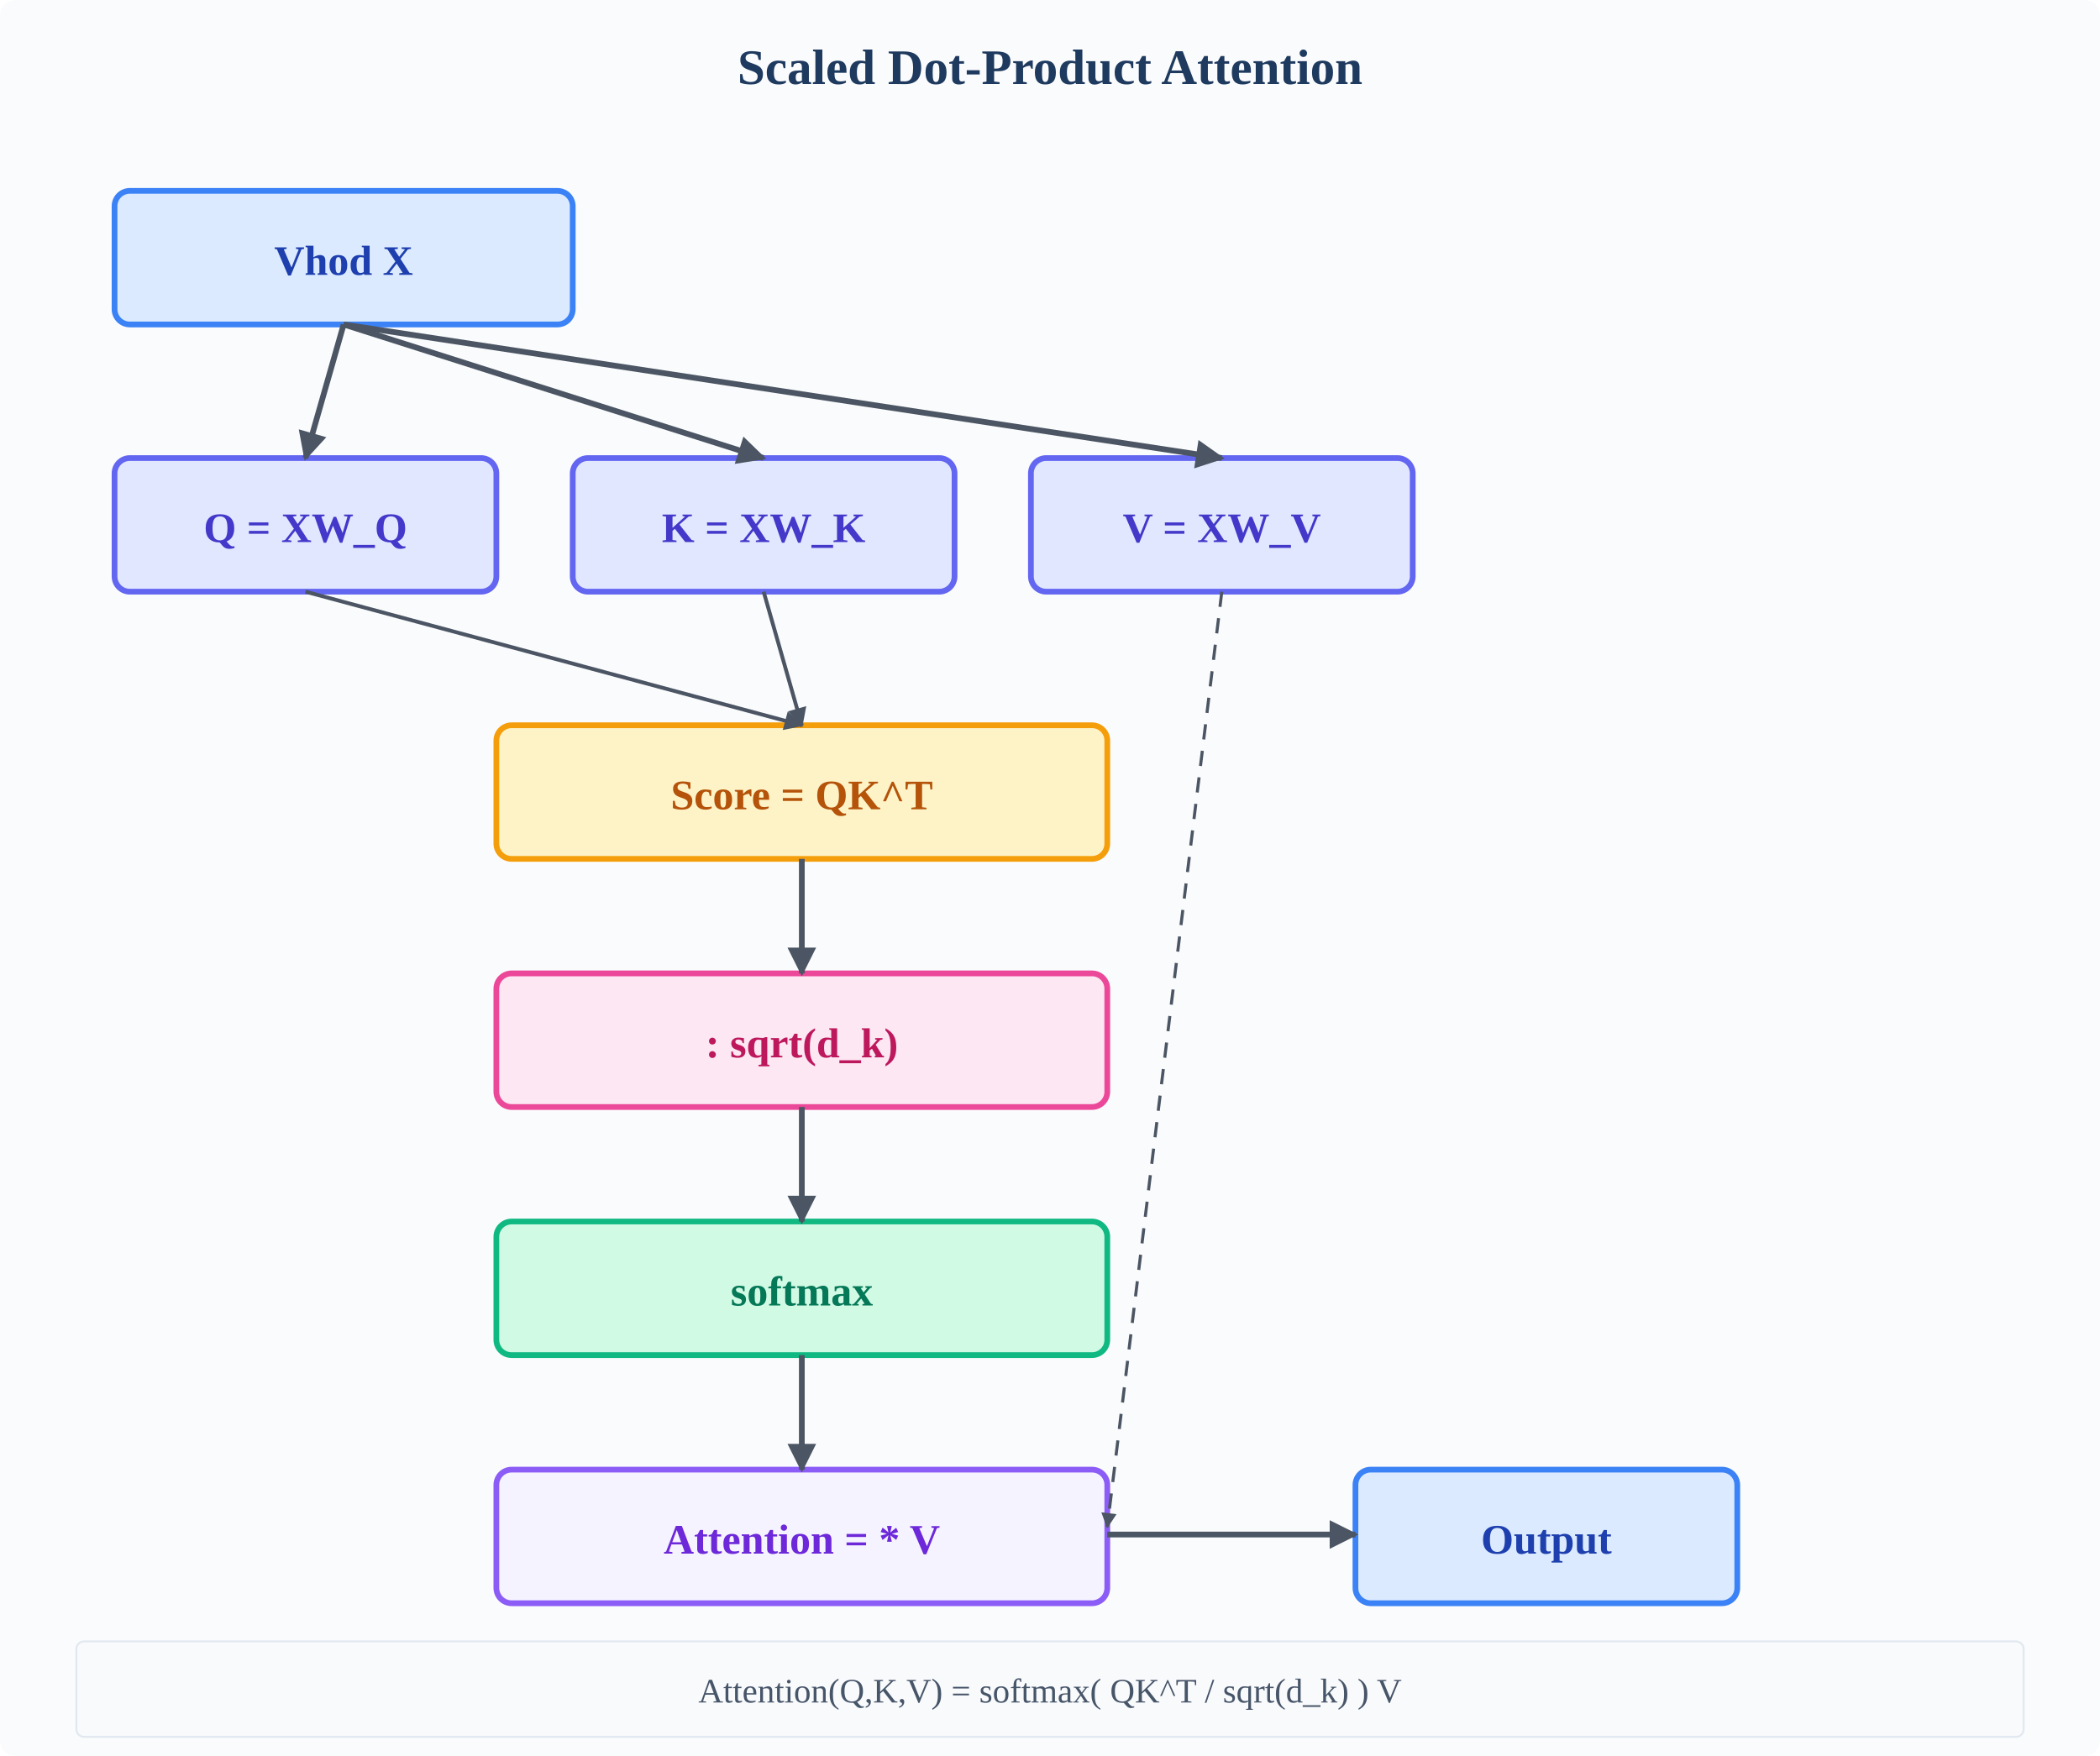
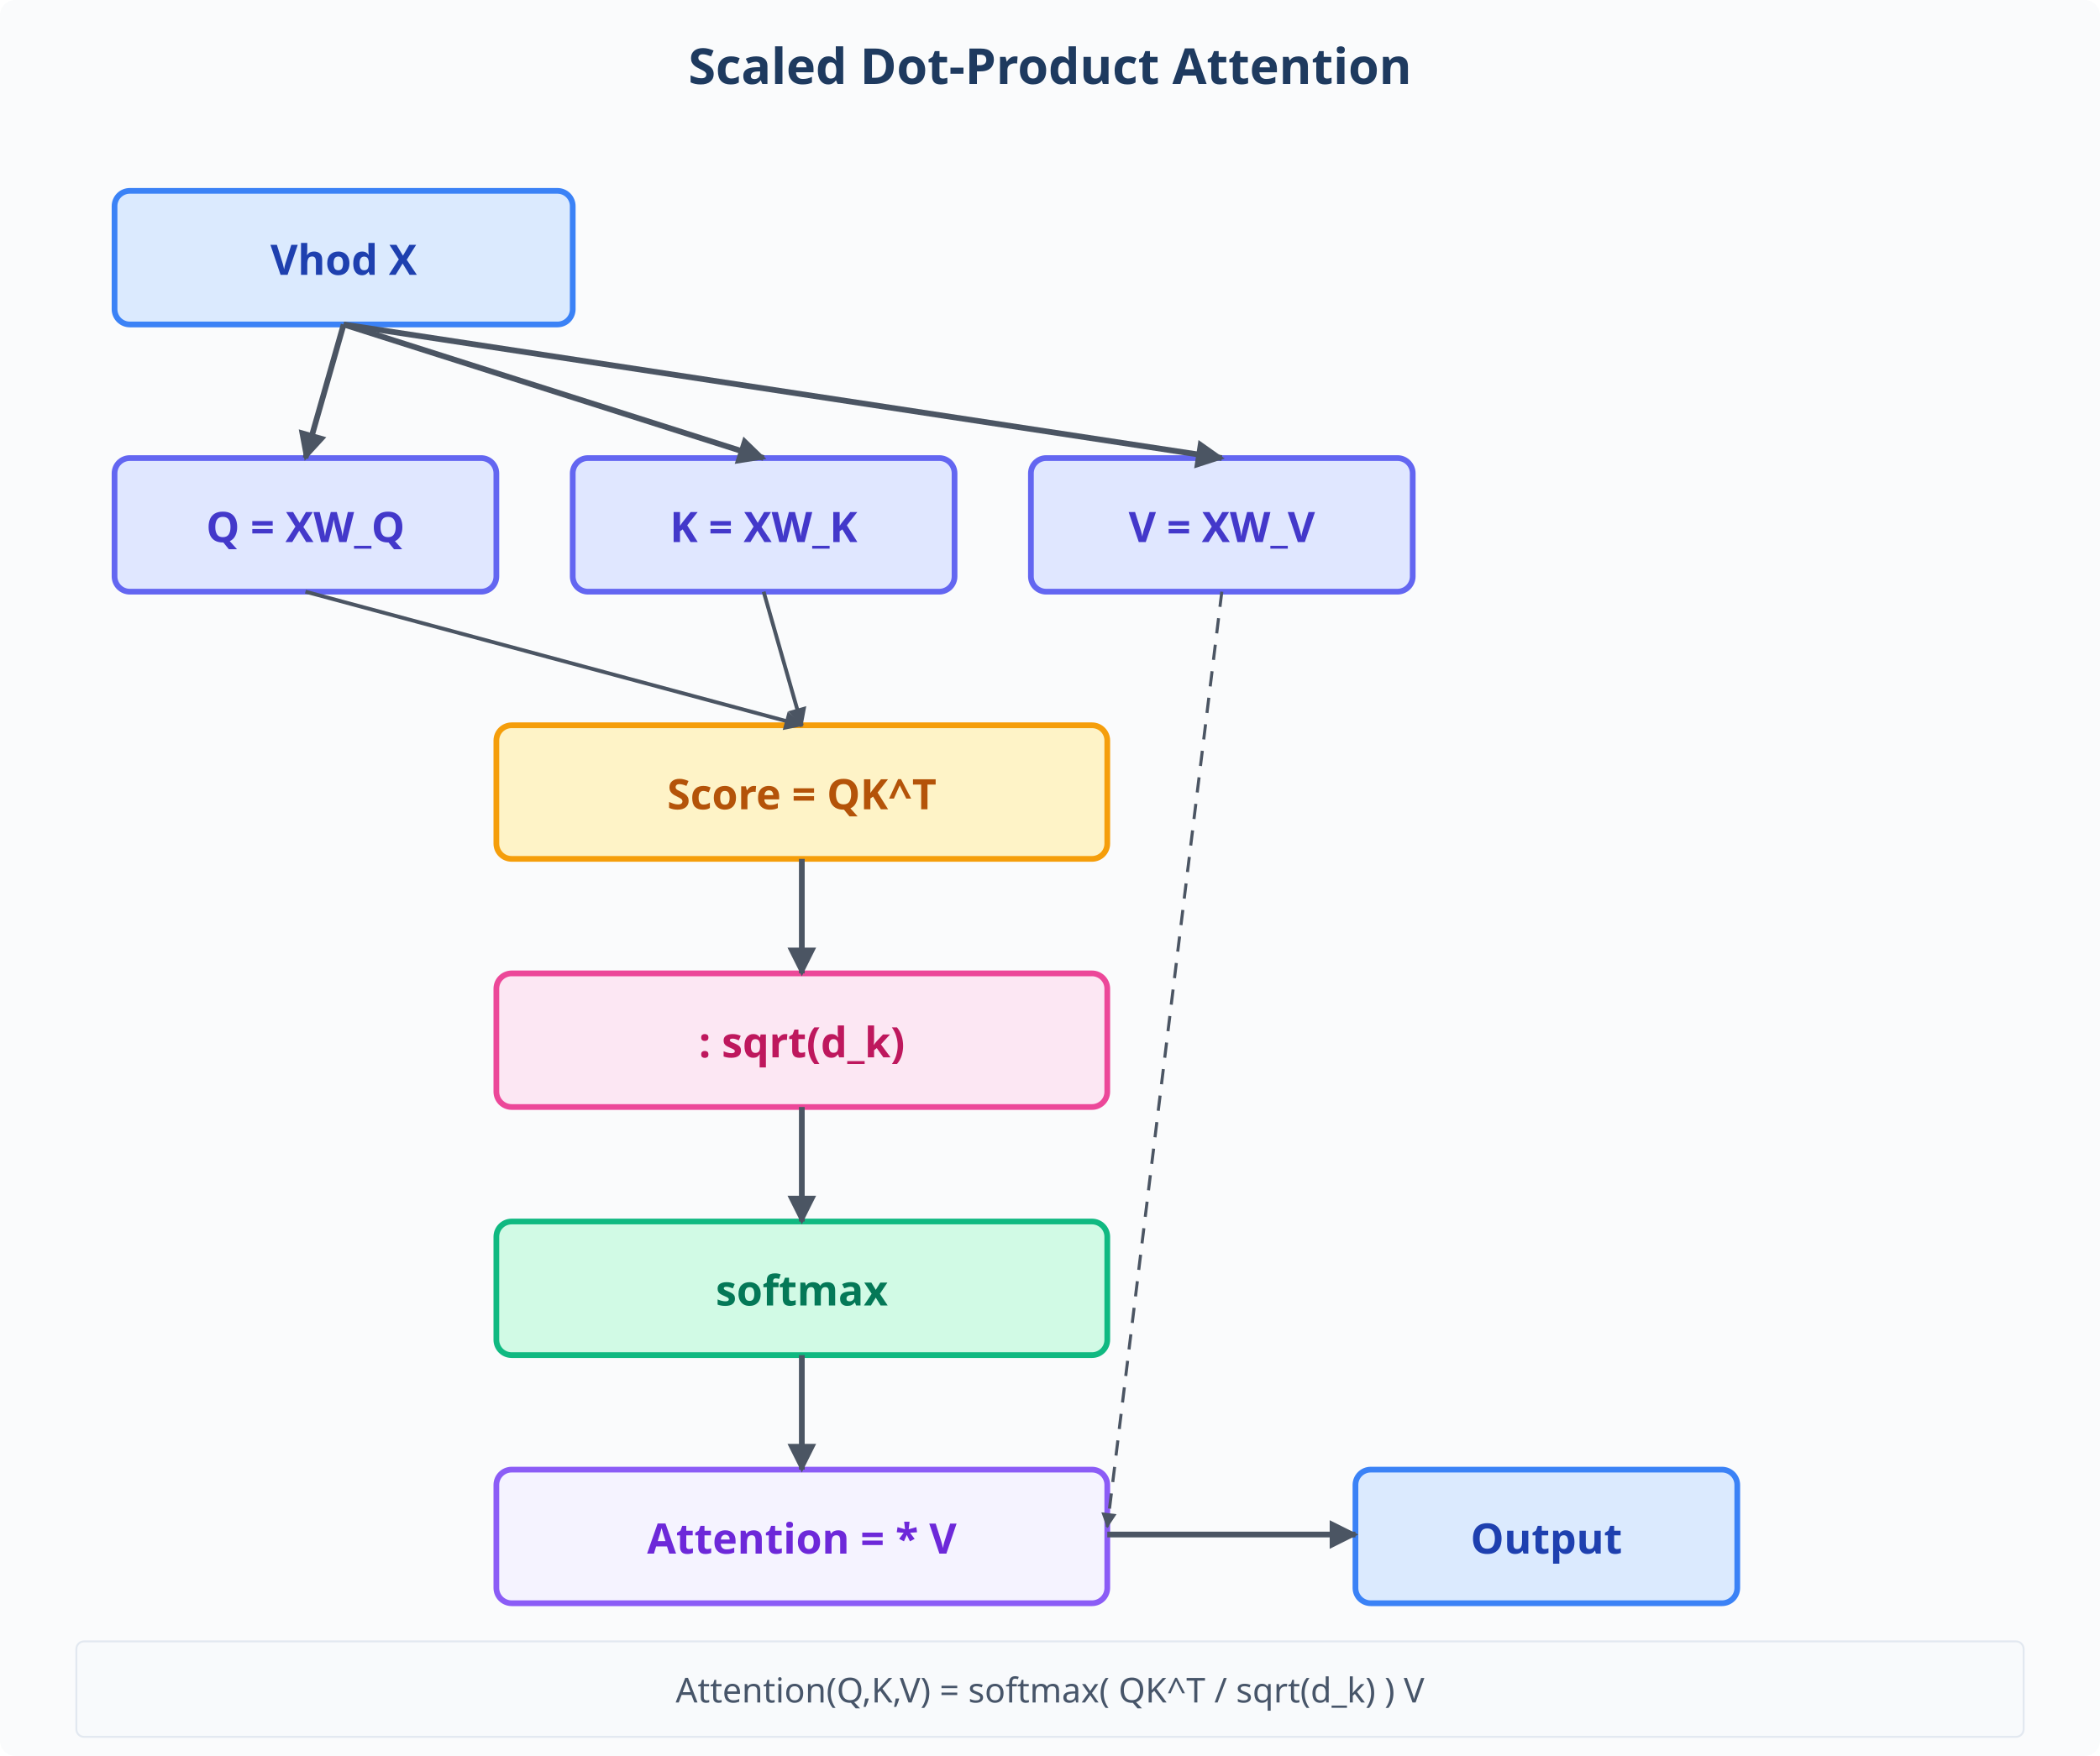
- <svg xmlns="http://www.w3.org/2000/svg" viewBox="0 0 550 460" font-family="'Times New Roman',Times,serif" font-size="11">
+ <svg xmlns="http://www.w3.org/2000/svg" viewBox="0 0 550 460" font-family="sans-serif" font-size="11">
  <defs>
    <marker id="a" viewBox="0 0 10 10" refX="9" refY="5" markerWidth="5" markerHeight="5" orient="auto">
      <path d="M 0 0 L 10 5 L 0 10 z" fill="#4B5563" />
    </marker>
  </defs>
  <rect x="0" y="0" width="550" height="460" fill="#fafbfc" rx="4" />
  <text x="275" y="22" text-anchor="middle" font-weight="bold" font-size="13" fill="#1e3a5f">Scaled Dot-Product Attention</text>
  <rect x="30" y="50" width="120" height="35" rx="4" fill="#dbeafe" stroke="#3b82f6" stroke-width="1.5" />
  <text x="90" y="72" text-anchor="middle" font-weight="bold" fill="#1e40af">Vhod X</text>
  <rect x="30" y="120" width="100" height="35" rx="4" fill="#e0e7ff" stroke="#6366f1" stroke-width="1.5" />
  <text x="80" y="142" text-anchor="middle" font-weight="bold" fill="#4338ca">Q = XW_Q</text>
  <rect x="150" y="120" width="100" height="35" rx="4" fill="#e0e7ff" stroke="#6366f1" stroke-width="1.5" />
  <text x="200" y="142" text-anchor="middle" font-weight="bold" fill="#4338ca">K = XW_K</text>
  <rect x="270" y="120" width="100" height="35" rx="4" fill="#e0e7ff" stroke="#6366f1" stroke-width="1.5" />
  <text x="320" y="142" text-anchor="middle" font-weight="bold" fill="#4338ca">V = XW_V</text>
  <line x1="90" y1="85" x2="80" y2="120" stroke="#4B5563" stroke-width="1.5" marker-end="url(#a)" />
  <line x1="90" y1="85" x2="200" y2="120" stroke="#4B5563" stroke-width="1.5" marker-end="url(#a)" />
  <line x1="90" y1="85" x2="320" y2="120" stroke="#4B5563" stroke-width="1.5" marker-end="url(#a)" />
  <rect x="130" y="190" width="160" height="35" rx="4" fill="#fef3c7" stroke="#f59e0b" stroke-width="1.5" />
  <text x="210" y="212" text-anchor="middle" font-weight="bold" fill="#b45309">Score = QK^T</text>
  <line x1="80" y1="155" x2="210" y2="190" stroke="#4B5563" stroke-width="1" marker-end="url(#a)" />
  <line x1="200" y1="155" x2="210" y2="190" stroke="#4B5563" stroke-width="1" marker-end="url(#a)" />
  <rect x="130" y="255" width="160" height="35" rx="4" fill="#fce7f3" stroke="#ec4899" stroke-width="1.5" />
  <text x="210" y="277" text-anchor="middle" font-weight="bold" fill="#be185d">: sqrt(d_k)</text>
  <line x1="210" y1="225" x2="210" y2="255" stroke="#4B5563" stroke-width="1.5" marker-end="url(#a)" />
  <rect x="130" y="320" width="160" height="35" rx="4" fill="#d1fae5" stroke="#10b981" stroke-width="1.5" />
  <text x="210" y="342" text-anchor="middle" font-weight="bold" fill="#047857">softmax</text>
  <line x1="210" y1="290" x2="210" y2="320" stroke="#4B5563" stroke-width="1.5" marker-end="url(#a)" />
  <rect x="130" y="385" width="160" height="35" rx="4" fill="#f5f3ff" stroke="#8b5cf6" stroke-width="1.5" />
  <text x="210" y="407" text-anchor="middle" font-weight="bold" fill="#6d28d9">Attention = * V</text>
  <line x1="210" y1="355" x2="210" y2="385" stroke="#4B5563" stroke-width="1.5" marker-end="url(#a)" />
  <line x1="320" y1="155" x2="290" y2="400" stroke="#4B5563" stroke-width="0.8" stroke-dasharray="4,3" marker-end="url(#a)" />
  <rect x="355" y="385" width="100" height="35" rx="4" fill="#dbeafe" stroke="#3b82f6" stroke-width="1.5" />
  <text x="405" y="407" text-anchor="middle" font-weight="bold" fill="#1e40af">Output</text>
  <line x1="290" y1="402" x2="355" y2="402" stroke="#4B5563" stroke-width="1.5" marker-end="url(#a)" />
  <rect x="20" y="430" width="510" height="25" rx="2" fill="#f8fafc" stroke="#e2e8f0" stroke-width="0.5" />
  <text x="275" y="446" text-anchor="middle" font-size="9" fill="#475569">Attention(Q,K,V) = softmax( QK^T / sqrt(d_k) ) V</text>
</svg>
